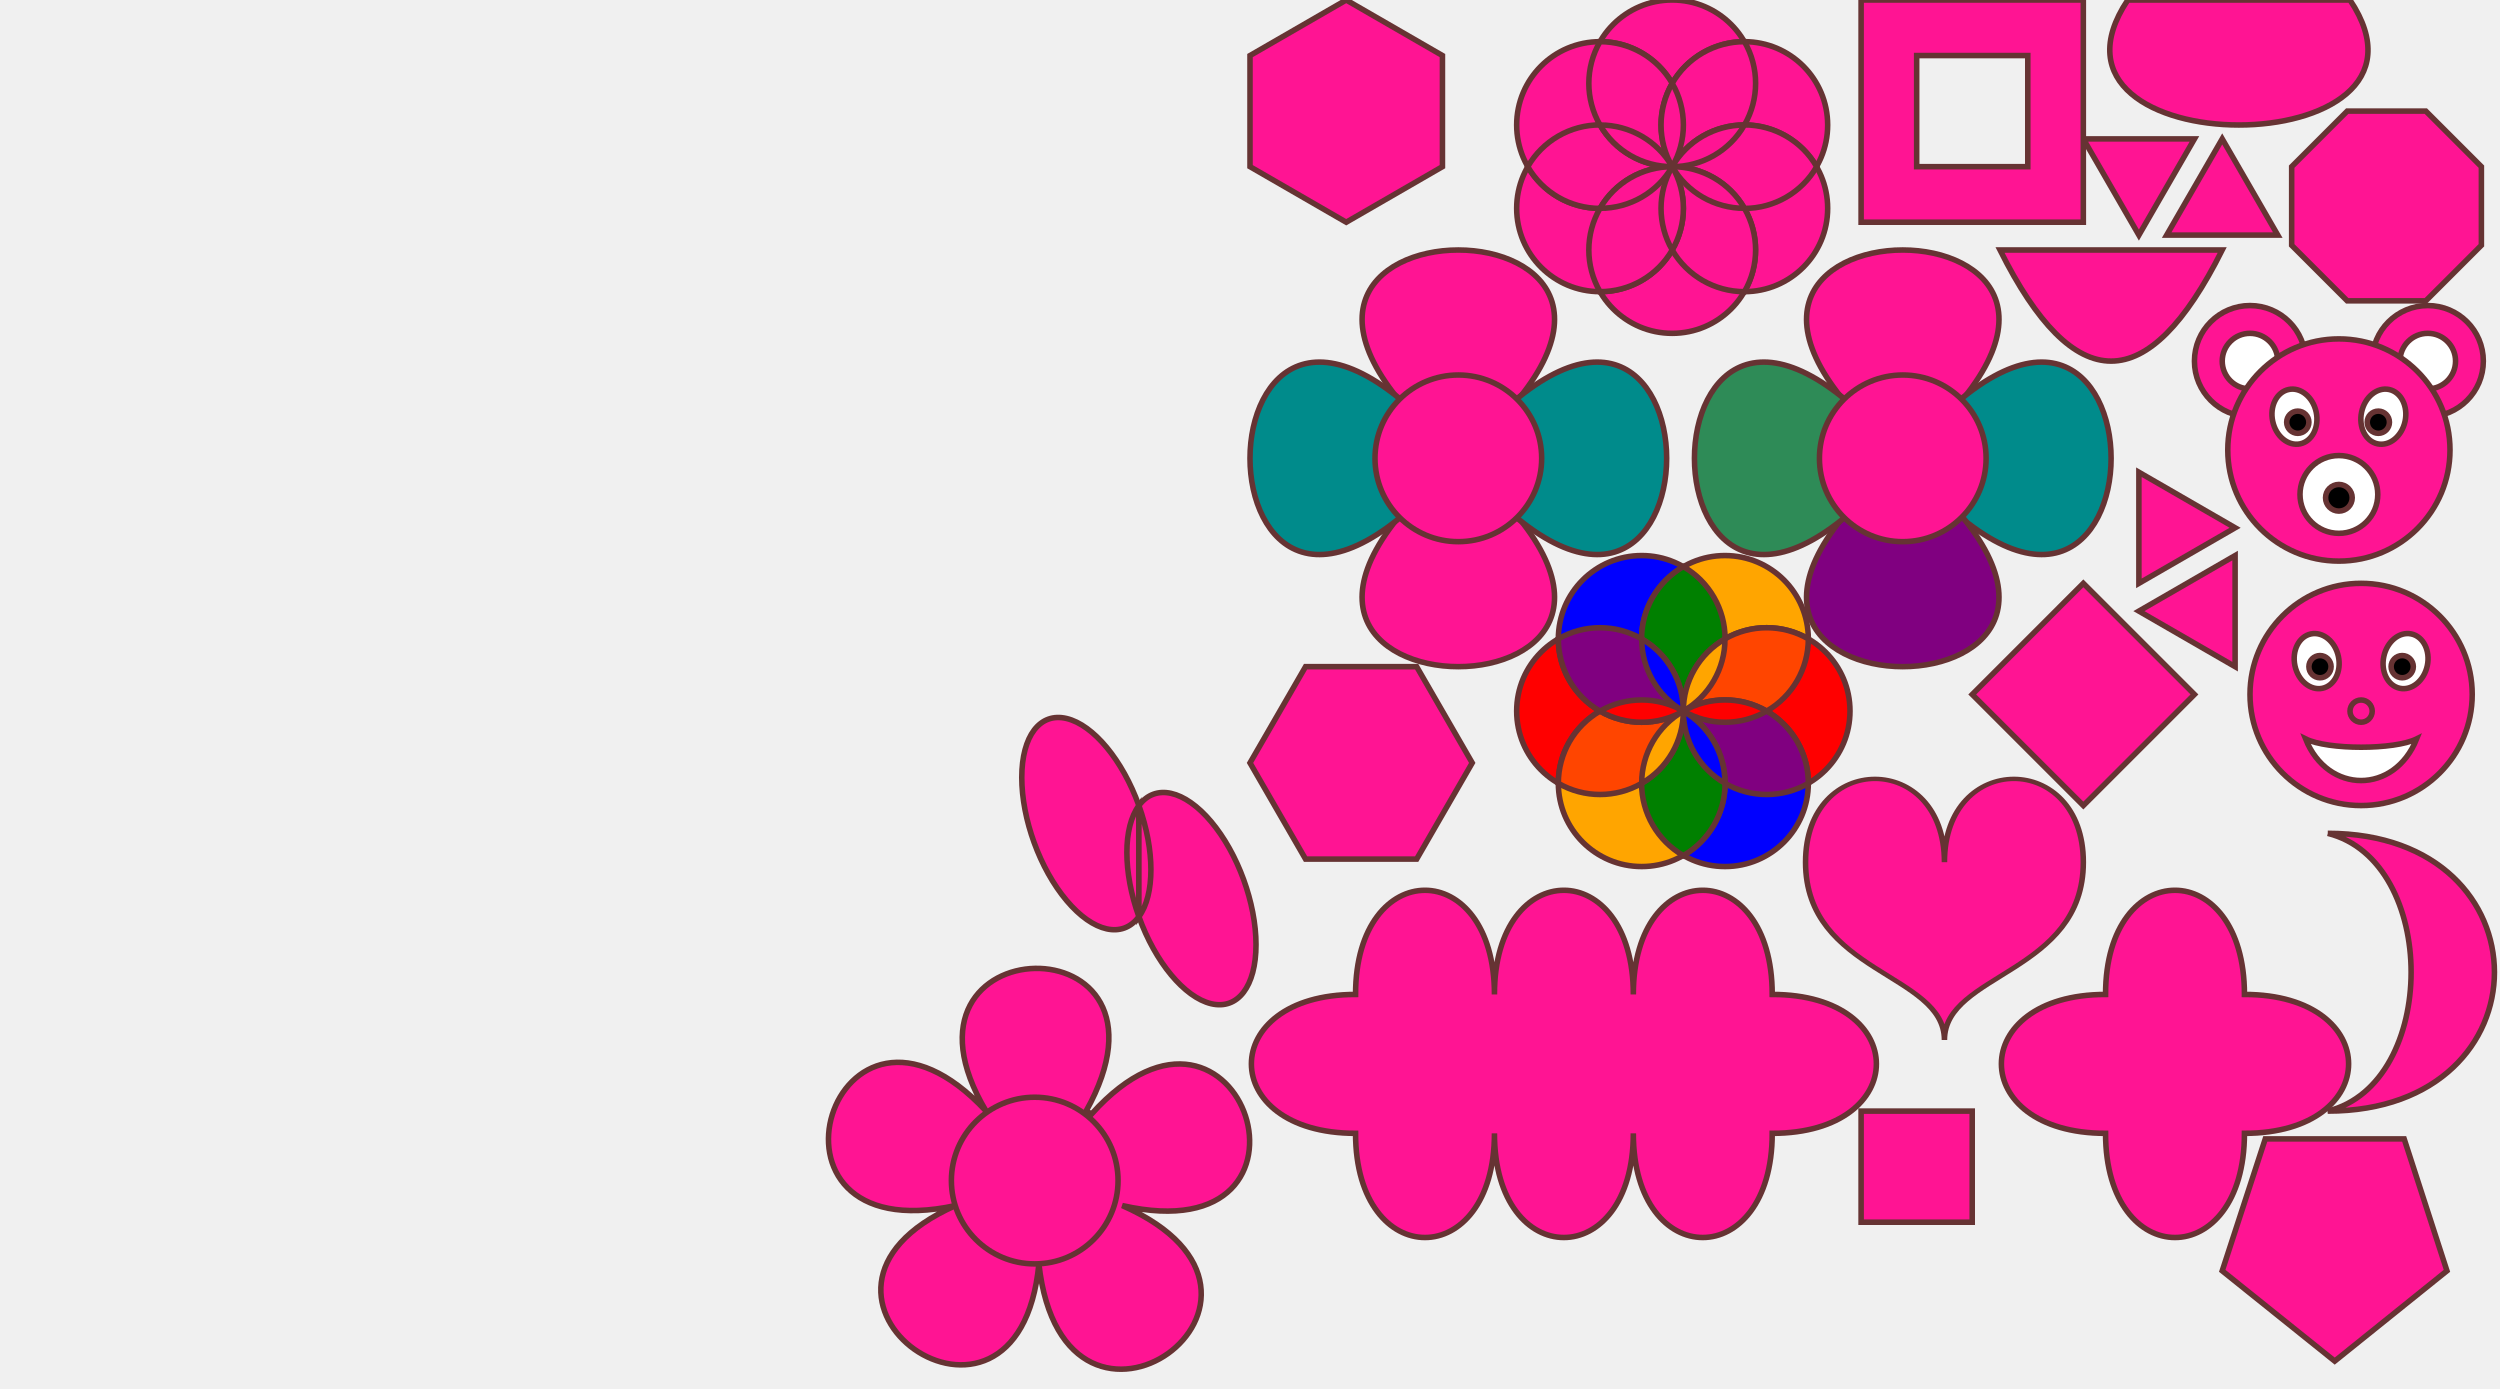
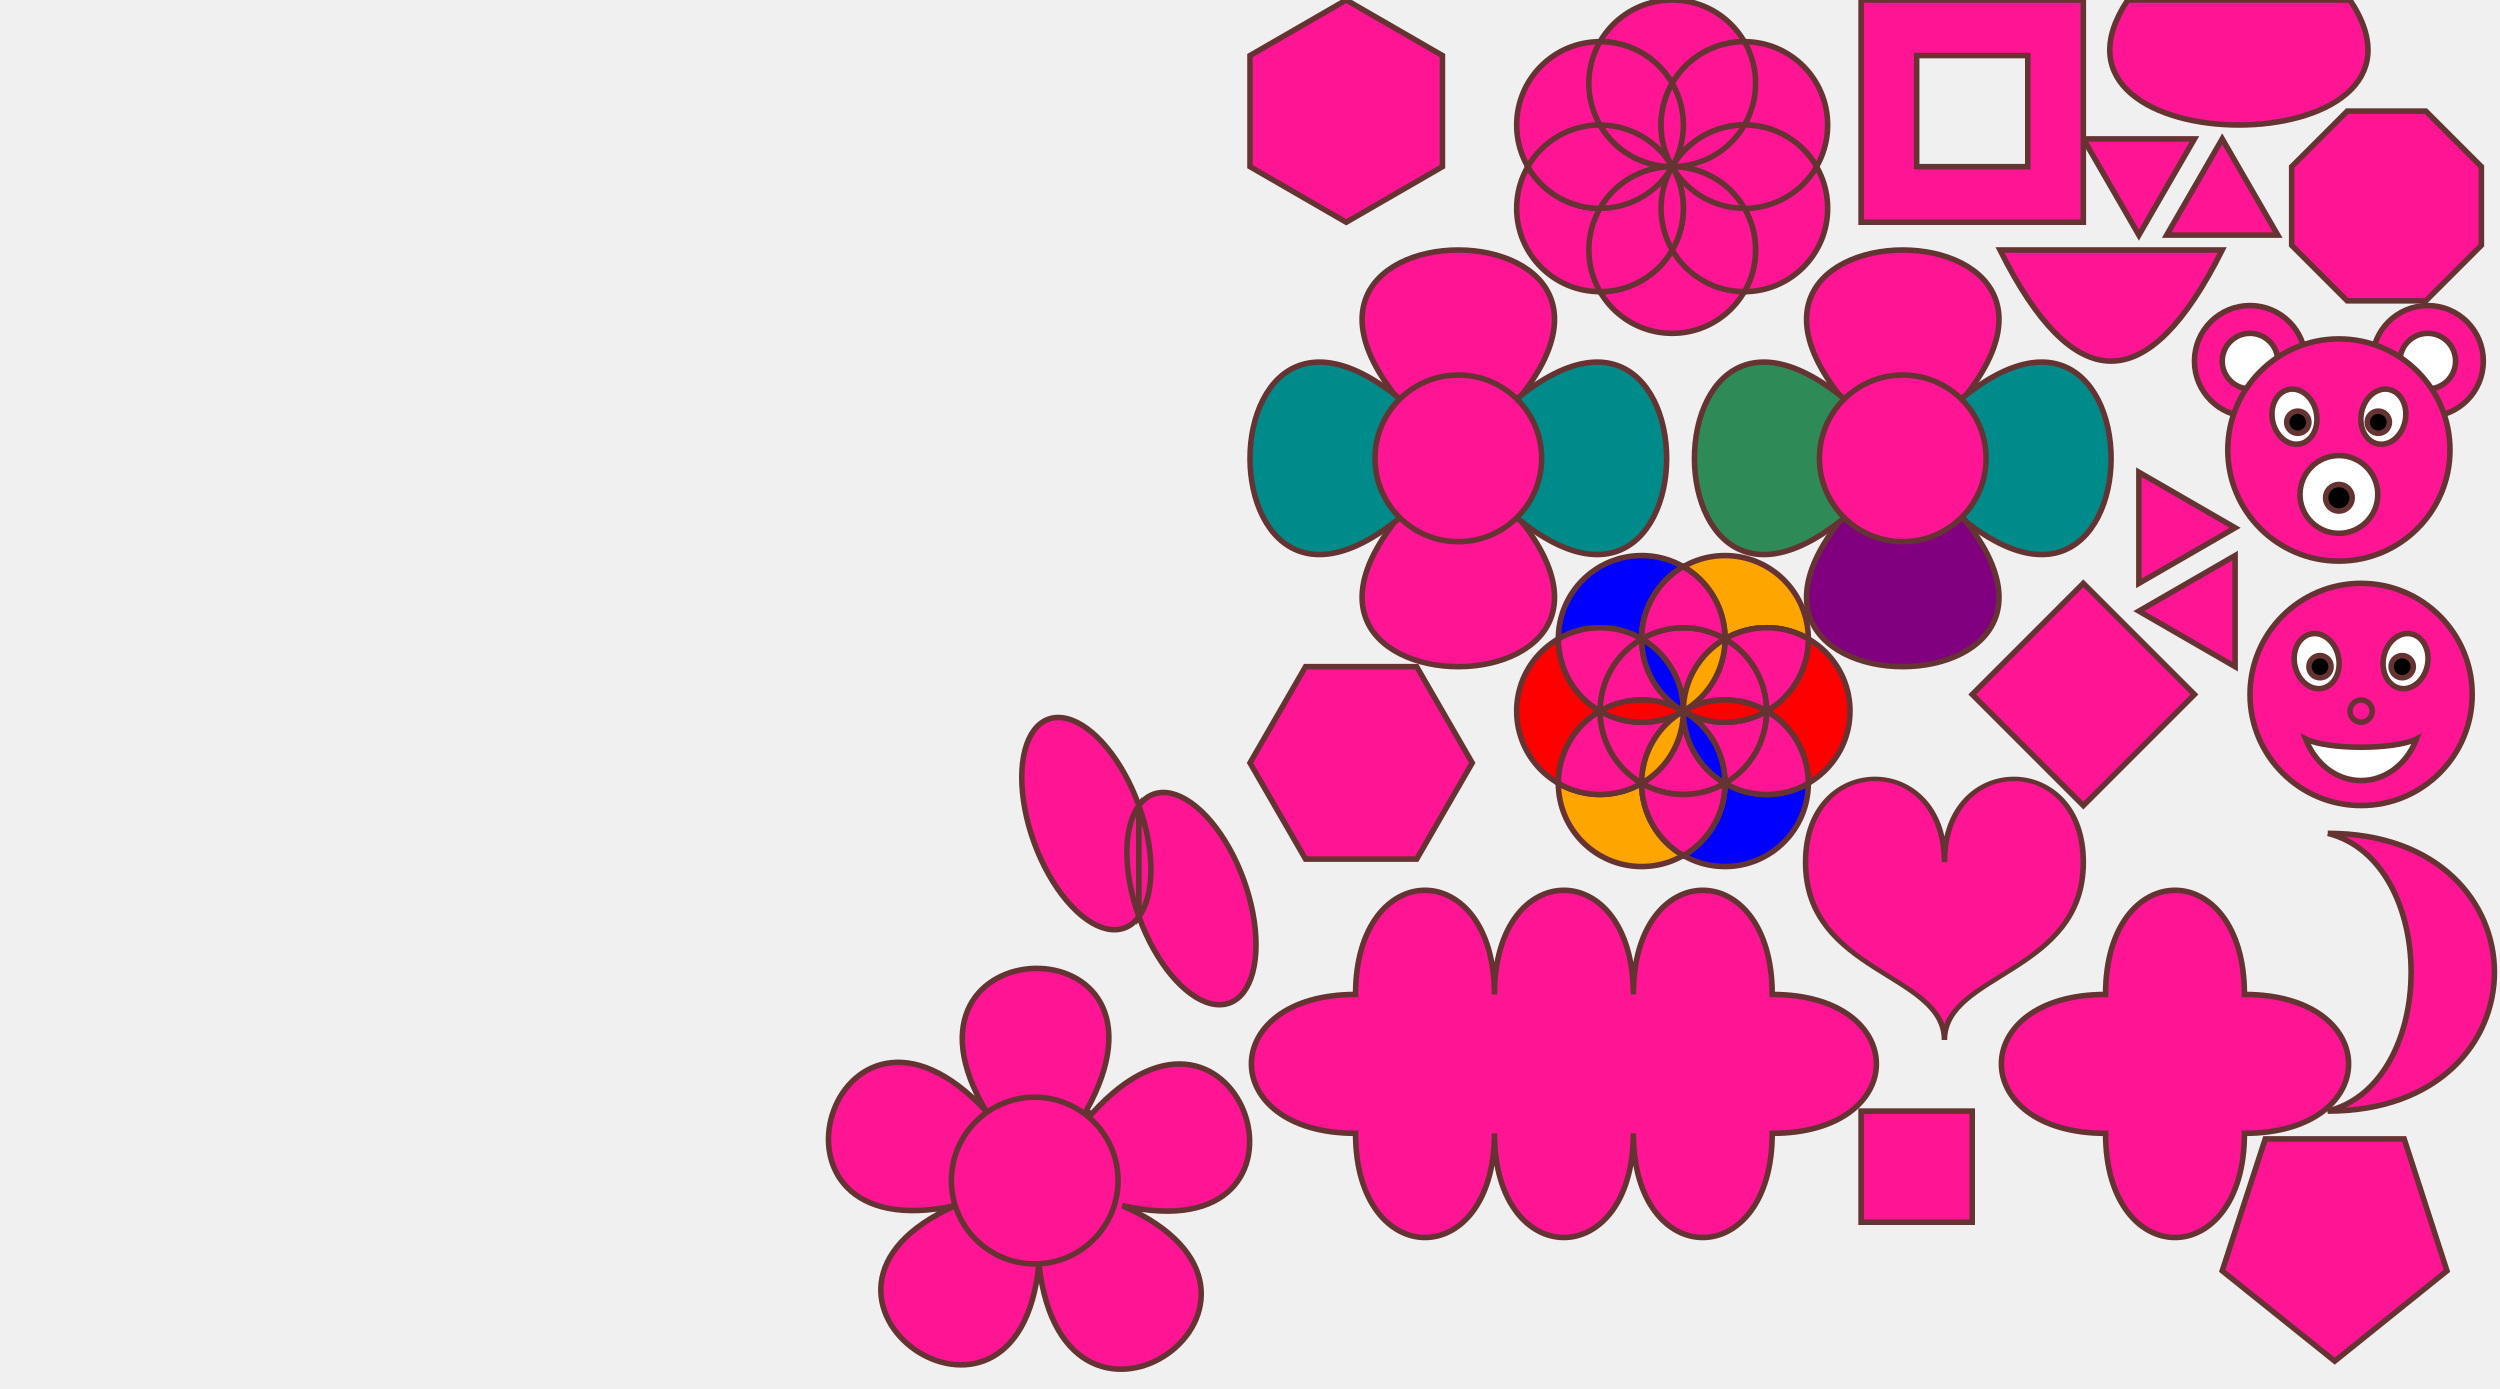
<svg xmlns="http://www.w3.org/2000/svg" xmlns:xlink="http://www.w3.org/1999/xlink" version="1.1" width="900" height="500" class="grid">
  <style type="text/css">
	/* défaut */
	* {
		fill: deeppink;
		stroke: #633;
		stroke-width: 2px;
	}
	old {
		transform-origin: center;
	}
	/* fleurs */
	.petal { fill: darkcyan; }
	.petal-bis { fill: purple; }
	.petal-ter { fill: seagreen; }
	polygon { fill: deeppink; }
	g { stroke: maroon; }
	/* les rosaces */
	.devt.a, .devt.d, .fond.a, .fond.d { fill: red; }
	.devt.b, .devt.e, .fond.b, .fond.e { fill: blue; }
	.devt.c, .devt.f, .fond.c, .fond.f { fill: orange; }
	.mlie.a, .mlie.d { fill: green; }
	.mlie.b, .mlie.e { fill: orangered; }
	.mlie.c, .mlie.f { fill: purple; }
	/* nounours */
	.oeil { fill: white; }
	.pupille { fill: black; }
</style>
  <defs>
    <info name="root(2)" value="1.414" />
    <info name="root(3)" value="1.732" />
    <pattern id="motif-va" x="0" y="0" width="16" height="20" patternUnits="userSpaceOnUse">
      <path class="wood" d="m3,-10 c -5,3 -5,25 10,25 c 5,-3 5,-25 -10,-25 z" />
      <path class="wood" d="m3,10 c -5,3 -5,25 10,25 c 5,-3 5,-25 -10,-25 z" />
    </pattern>
    <pattern id="motif-vb" x="0" y="0" width="1" height="0.05" patternUnits="objectBoundingBox">
      <path d="m3,-7.5 c -5,2.5 -5,17.5 10,20 c 5,-2.5 5,-17.5 -10,-20 z" />
      <path d="m3,7.5 c -5,2.5 -5,17.5 10,20 c 5,-2.5 5,-17.5 -10,-20 z" />
    </pattern>
  </defs>
  <g id="nounours" transform="translate(790,110)">
    <circle r="20" cx="20" cy="20" id="oreille-ext-gh" />
    <circle r="10" cx="20" cy="20" class="oeil" id="oreille-int-gh" />
    <circle r="20" cx="84" cy="20" id="oreille-ext-dt" />
    <circle r="10" cx="84" cy="20" class="oeil" id="oreille-int-dt" />
    <circle r="40" cx="52" cy="52" id="tete" />
    <circle r="14" cx="52" cy="68" class="oeil" id="museau" />
    <circle r="4.8" cx="52" cy="69.2" class="pupille" id="truffe" />
    <ellipse rx="8" ry="10" cx="68" cy="40" transform="rotate(12,68,40)" class="oeil" id="oeil-dt" />
    <circle r="4" cx="66.2" cy="42" class="pupille" id="pupille-dt" />
    <ellipse rx="8" ry="10" cx="36" cy="40" transform="rotate(-12,36,40)" class="oeil" id="oeil-gh" />
    <circle r="4" cx="37.2" cy="42" class="pupille" id="pupille-gh" />
  </g>
  <g id="smiley" transform="translate(810,210)">
    <circle r="40" cx="40" cy="40" id="tete" />
    <ellipse rx="8" ry="10" cx="56" cy="28" transform="rotate(12,56,28)" class="oeil" id="oeil-dt" />
    <circle r="4" cx="54.8" cy="30" class="pupille" id="pupille-dt" />
    <ellipse rx="8" ry="10" cx="24" cy="28" transform="rotate(-12,24,28)" class="oeil" id="oeil-gh" />
    <circle r="4" cx="25.2" cy="30" class="pupille" id="pupille-gh" />
    <circle r="4" cx="40" cy="46" id="nez" />
    <path d="M20,56 c 8,20 32,20 40,0 c -8,4 -32,4 -40,0z" id="bouche" class="oeil" />
  </g>
  <g id="flower-square-2p" transform="translate(450,90)">
    <path d="M75 75 c 120 -100, -120 -100, 0 0 c 120 100, -120 100, 0 0" />
    <path d="M75 75 c 100 -120, 100 120, 0 0 c -100 -120, -100 120, 0 0" class="petal" />
    <circle r="30" cx="75" cy="75" />
  </g>
  <g id="flower-square-4p" transform="translate(610,90)">
    <path d="M75 75 c 120 -100, -120 -100, 0 0" />
    <path d="M75 75 c 100 -120, 100 120, 0 0" class="petal" />
    <path d="M75 75 c 120 100, -120 100, 0 0" class="petal-bis" />
    <path d="M75 75 c -100 -120, -100 120, 0 0" class="petal-ter" />
    <circle r="30" cx="75" cy="75" />
  </g>
  <g id="flower-five" transform="translate(300,350)">
    <path id="petales" d="m 93,51 c 54,-60 90,51 11,33 75,33 -21,102 -30,21 -7.5,78 -102,11 -30,-21 -78,17 -44,-93 11,-34 -40,-67 75,-70 36,0 z" />
    <circle r="30" cx="72.5" cy="75" />
  </g>
  <g id="rosace-verticale-2" transform="translate(546,0)">
    <circle r="30" cy="30" cx="55.98" />
    <circle r="30" cy="45" cx="81.96" />
    <circle r="30" cy="75" cx="81.96" />
    <circle r="30" cy="90" cx="55.98" />
    <circle r="30" cy="75" cx="30" />
    <circle r="30" cy="45" cx="30" />
    <path d="m 56,60 a 30,30 0 0,1 -52,0 a 30,30 0 0,1 52,0 z" />
    <path d="m 56,60 a 30,30 0 0,1 -26,-45 a 30,30 0 0,1 26,45 z" />
    <path d="m 56,60 a 30,30 0 0,1 26,-45 a 30,30 0 0,1 -26,45 z" />
    <path d="m 56,60 a 30,30 0 0,1 52,0 a 30,30 0 0,1 -52,0 z" />
    <path d="m 56,60 a 30,30 0 0,1 26,45 a 30,30 0 0,1 -26,-45 z" />
    <path d="m 56,60 a 30,30 0 0,1 -26,45 a 30,30 0 0,1 26,-45 z" />
    <path d="m 56,60 a 30,30 0 0,1 0,-30 a 30,30 0 0,1 0,30 z" />
    <path d="m 56,60 a 30,30 0 0,1 26,-15 a 30,30 0 0,1 -26,15 z" />
    <path d="m 56,60 a 30,30 0 0,1 26,15 a 30,30 0 0,1 -26,-15 z" />
    <path d="m 56,60 a 30,30 0 0,1 0,30 a 30,30 0 0,1 0,-30 z" />
    <path d="m 56,60 a 30,30 0 0,1 -26,15 a 30,30 0 0,1 26,-15 z" />
    <path d="m 56,60 a 30,30 0 0,1 -26,-15 a 30,30 0 0,1 26,15 z" />
  </g>
  <g id="rosace-horizontale" transform="translate(546,200)">
    <circle class="fond a" r="30" cx="30" cy="55.98" />
    <circle class="fond b" r="30" cx="45" cy="30" />
    <circle class="fond c" r="30" cx="75" cy="30" />
    <circle class="fond d" r="30" cx="90" cy="55.98" />
    <circle class="fond e" r="30" cx="75" cy="81.96" />
    <circle class="fond f" r="30" cx="45" cy="81.96" />
    <path class="mlie a" d="m 60,56 a 30,30 0 0,1 0,-52 a 30,30 0 0,1 0,52 z" />
    <path class="mlie b" d="m 60,56 a 30,30 0 0,1 45,-26 a 30,30 0 0,1 -45,26 z" />
    <path class="mlie c" d="m 60,56 a 30,30 0 0,1 45,26 a 30,30 0 0,1 -45,-26 z" />
    <path class="mlie d" d="m 60,56 a 30,30 0 0,1 0,52 a 30,30 0 0,1 0,-52 z" />
    <path class="mlie e" d="m 60,56 a 30,30 0 0,1 -45,26 a 30,30 0 0,1 45,-26 z" />
    <path class="mlie f" d="m 60,56 a 30,30 0 0,1 -45,-26 a 30,30 0 0,1 45,26 z" />
+     <path class="tric a" d="m 60,56 a 30,30 0 0,0 -15,-26 a 30,30 0 0,1 30,0 a 30,30 0 0,0 -15,26 z" />
+     <path class="tric b" d="m 60,56 a 30,30 0 0,1 30,0 a 30,30 0 0,0 -15,-26 a 30,30 0 0,1 -15,26 z" />
+     <path class="tric c" d="m 60,56 a 30,30 0 0,0 30,0 a 30,30 0 0,1 -15,26 a 30,30 0 0,0 -15,-26 z" />
+     <path class="tric d" d="m 60,56 a 30,30 0 0,1 -15,26 a 30,30 0 0,0 30,0 a 30,30 0 0,1 -15,-26 z" />
+     <path class="tric e" d="m 60,56 a 30,30 0 0,1 -30,0 a 30,30 0 0,0 15,26 a 30,30 0 0,1 15,-26 z" />
+     <path class="tric f" d="m 60,56 a 30,30 0 0,0 -30,0 a 30,30 0 0,1 15,-26 a 30,30 0 0,0 15,26 z" />
+     <path class="trip a" d="m 60,4 a 30,30 0 0,0 -15,26 a 30,30 0 0,1 30,0 a 30,30 0 0,0 -15,-26 z" />
+     <path class="trip b" d="m 105,30 a 30,30 0 0,1 -15,26 a 30,30 0 0,0 -15,-26 a 30,30 0 0,1 30,0 z" />
+     <path class="trip c" d="m 90,56 a 30,30 0 0,1 -15,26 a 30,30 0 0,0 30,0 a 30,30 0 0,0 -15,-26 z" />
+     <path class="trip d" d="m 75,82 a 30,30 0 0,1 -15,26 a 30,30 0 0,1 -15,-26 a 30,30 0 0,0 30,0 z" />
+     <path class="trip e" d="m 30,56 a 30,30 0 0,0 -15,26 a 30,30 0 0,0 30,0 a 30,30 0 0,1 -15,-26 z" />
+     <path class="trip f" d="m 45,30 a 30,30 0 0,0 -15,26 a 30,30 0 0,1 -15,-26 a 30,30 0 0,1 30,0 z" />
    <path class="devt a" d="m 60,56 a 30,30 0 0,1 -30,0 a 30,30 0 0,1 30,0 z" />
    <path class="devt b" d="m 60,56 a 30,30 0 0,1 -15,-26 a 30,30 0 0,1 15,26 z" />
    <path class="devt c" d="m 60,56 a 30,30 0 0,1 15,-26 a 30,30 0 0,1 -15,26 z" />
    <path class="devt d" d="m 60,56 a 30,30 0 0,1 30,0 a 30,30 0 0,1 -30,0 z" />
    <path class="devt e" d="m 60,56 a 30,30 0 0,1 15,26 a 30,30 0 0,1 -15,-26 z" />
    <path class="devt f" d="m 60,56 a 30,30 0 0,1 -15,26 a 30,30 0 0,1 15,-26 z" />
  </g>
  <use id="rosace-verticale" xlink:href="#rosace-horizontale" transform="rotate(90) translate(0,300)" />
  <polygon id="hexagon-verticlal" points="0,20 0,60 34.64,80 69.28,60 69.28,20 34.64,0" transform="translate(450,0)" />
  <polygon id="hexagon-horizontal" points="20,0 60,0 80,34.64 60,69.28 20,69.28 0,34.64" transform="translate(450,240)" />
  <polygon id="trisocele-haut" points="0,0 40,0 20,34.64" transform="translate(750,50)" />
  <polygon id="trisocele-bas" points="0,34.64 40,34.64 20,0" transform="translate(780,50)" />
  <polygon id="trisocele-droit" points="0,0 0,40 34.64,20" transform="translate(770,170)" />
  <polygon id="trisocele-gauche" points="34.64,0 34.64,40 0,20" transform="translate(770,200)" />
  <polygon id="octogon" points="20,0 48.3,0 68.3,20 68.3,48.3 48.3,68.3 20,68.3 0,48.3 0,20" transform="translate(825,40)" />
  <polygon id="pentagon" points="0,47.5 15.5,0 65.5,0 80.9,47.5 40.5,80" transform="translate(800,410)" />
  <path id="heart" d="m0,38 c 0,50 50,50 50,80 c 0,-30 50,-30 50,-80 c 0,-50 -50,-50 -50,0 c 0,-50 -50,-50 -50,0 z" transform="scale(1,0.8) translate(650,350)" />
  <path id="cloud-cross" d="M 38,88 c 0,50 50,50 50,0 c 50,0 50,-50 0,-50 c 0,-50 -50,-50 -50,0 c -50,0 -50,50 0,50 z" transform="translate(720,320)" />
  <path id="cloud" d="M 38,88 c 0,50 50,50 50,0 c 0,50 50,50 50,0 c 0,50 50,50 50,0 c 50,0 50,-50 0,-50 c 0,-50 -50,-50 -50,0 c 0,-50 -50,-50 -50,0 c 0,-50 -50,-50 -50,0 c -50,0 -50,50 0,50 z" transform="translate(450,320)" />
  <path id="path-line-simple" d="m0,0 h40 v40 h-40 z" transform="translate(670,400)" />
  <path id="path-line-coord" d="m40,0 l40,40 l-40,40 l-40,-40 z" transform="translate(710,210)" />
  <path id="path-curve-quadratic" d="m0,0 q 40,80 80,0 z" transform="translate(720,90)" />
  <path id="path-curve-bezier" d="m6,0 c -40,60 120,60 80,0 z" transform="translate(760,0)" />
  <path id="path-hole" fill-rule="evenodd" d="m220,0 h80 v80 h-80 z m20,20 h40 v40 h-40 z" transform="translate(450,0)" />
  <path id="moon" d="m 0,0 c 80,0 80,100 0,100 c 40,-10 40,-90 0,-100" transform="translate(838,300)" />
  <g class="path-arc" transform="translate(360,250)">
    <path d="m 50,40 a 20,40 -20 1,0 0,40 z" />
    <path d="m 50,40 a 20,40 -20 1,1 0,40 z" />
    <path d="m 50,40 a 20,40 -20 0,0 0,40 z" />
    <path d="m 50,40 a 20,40 -20 0,1 0,40 z" />
  </g>
</svg>
